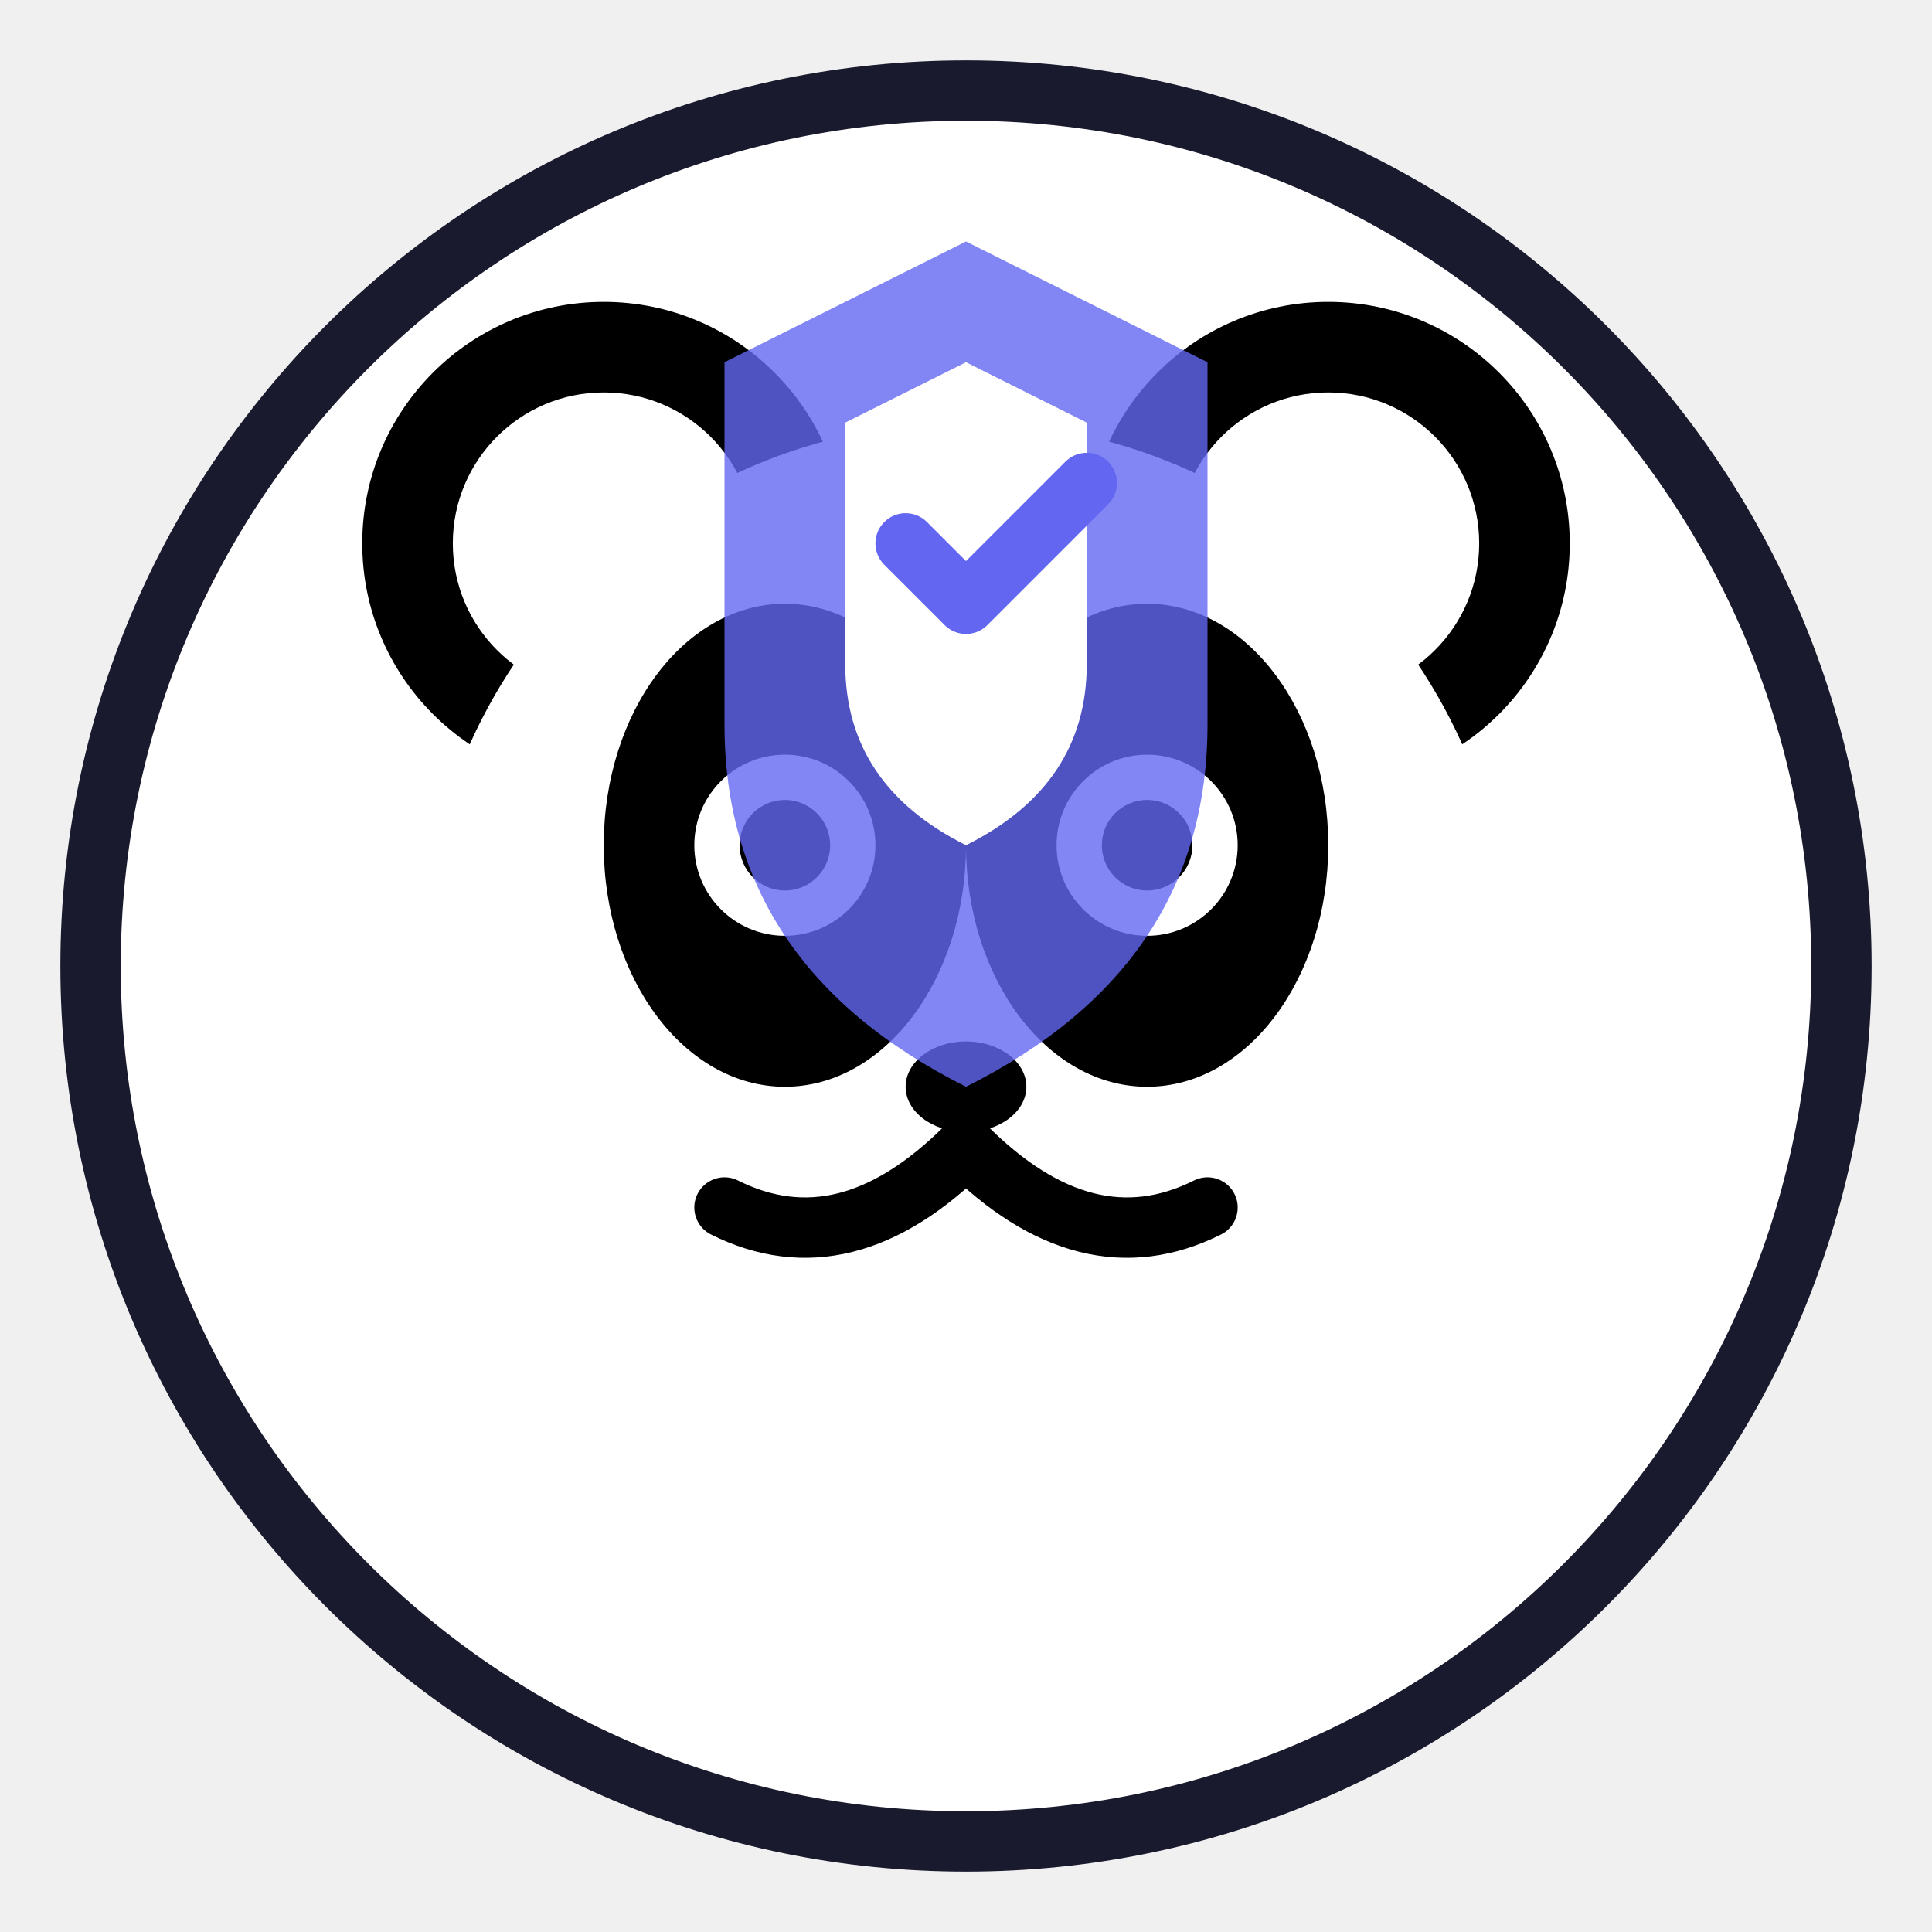
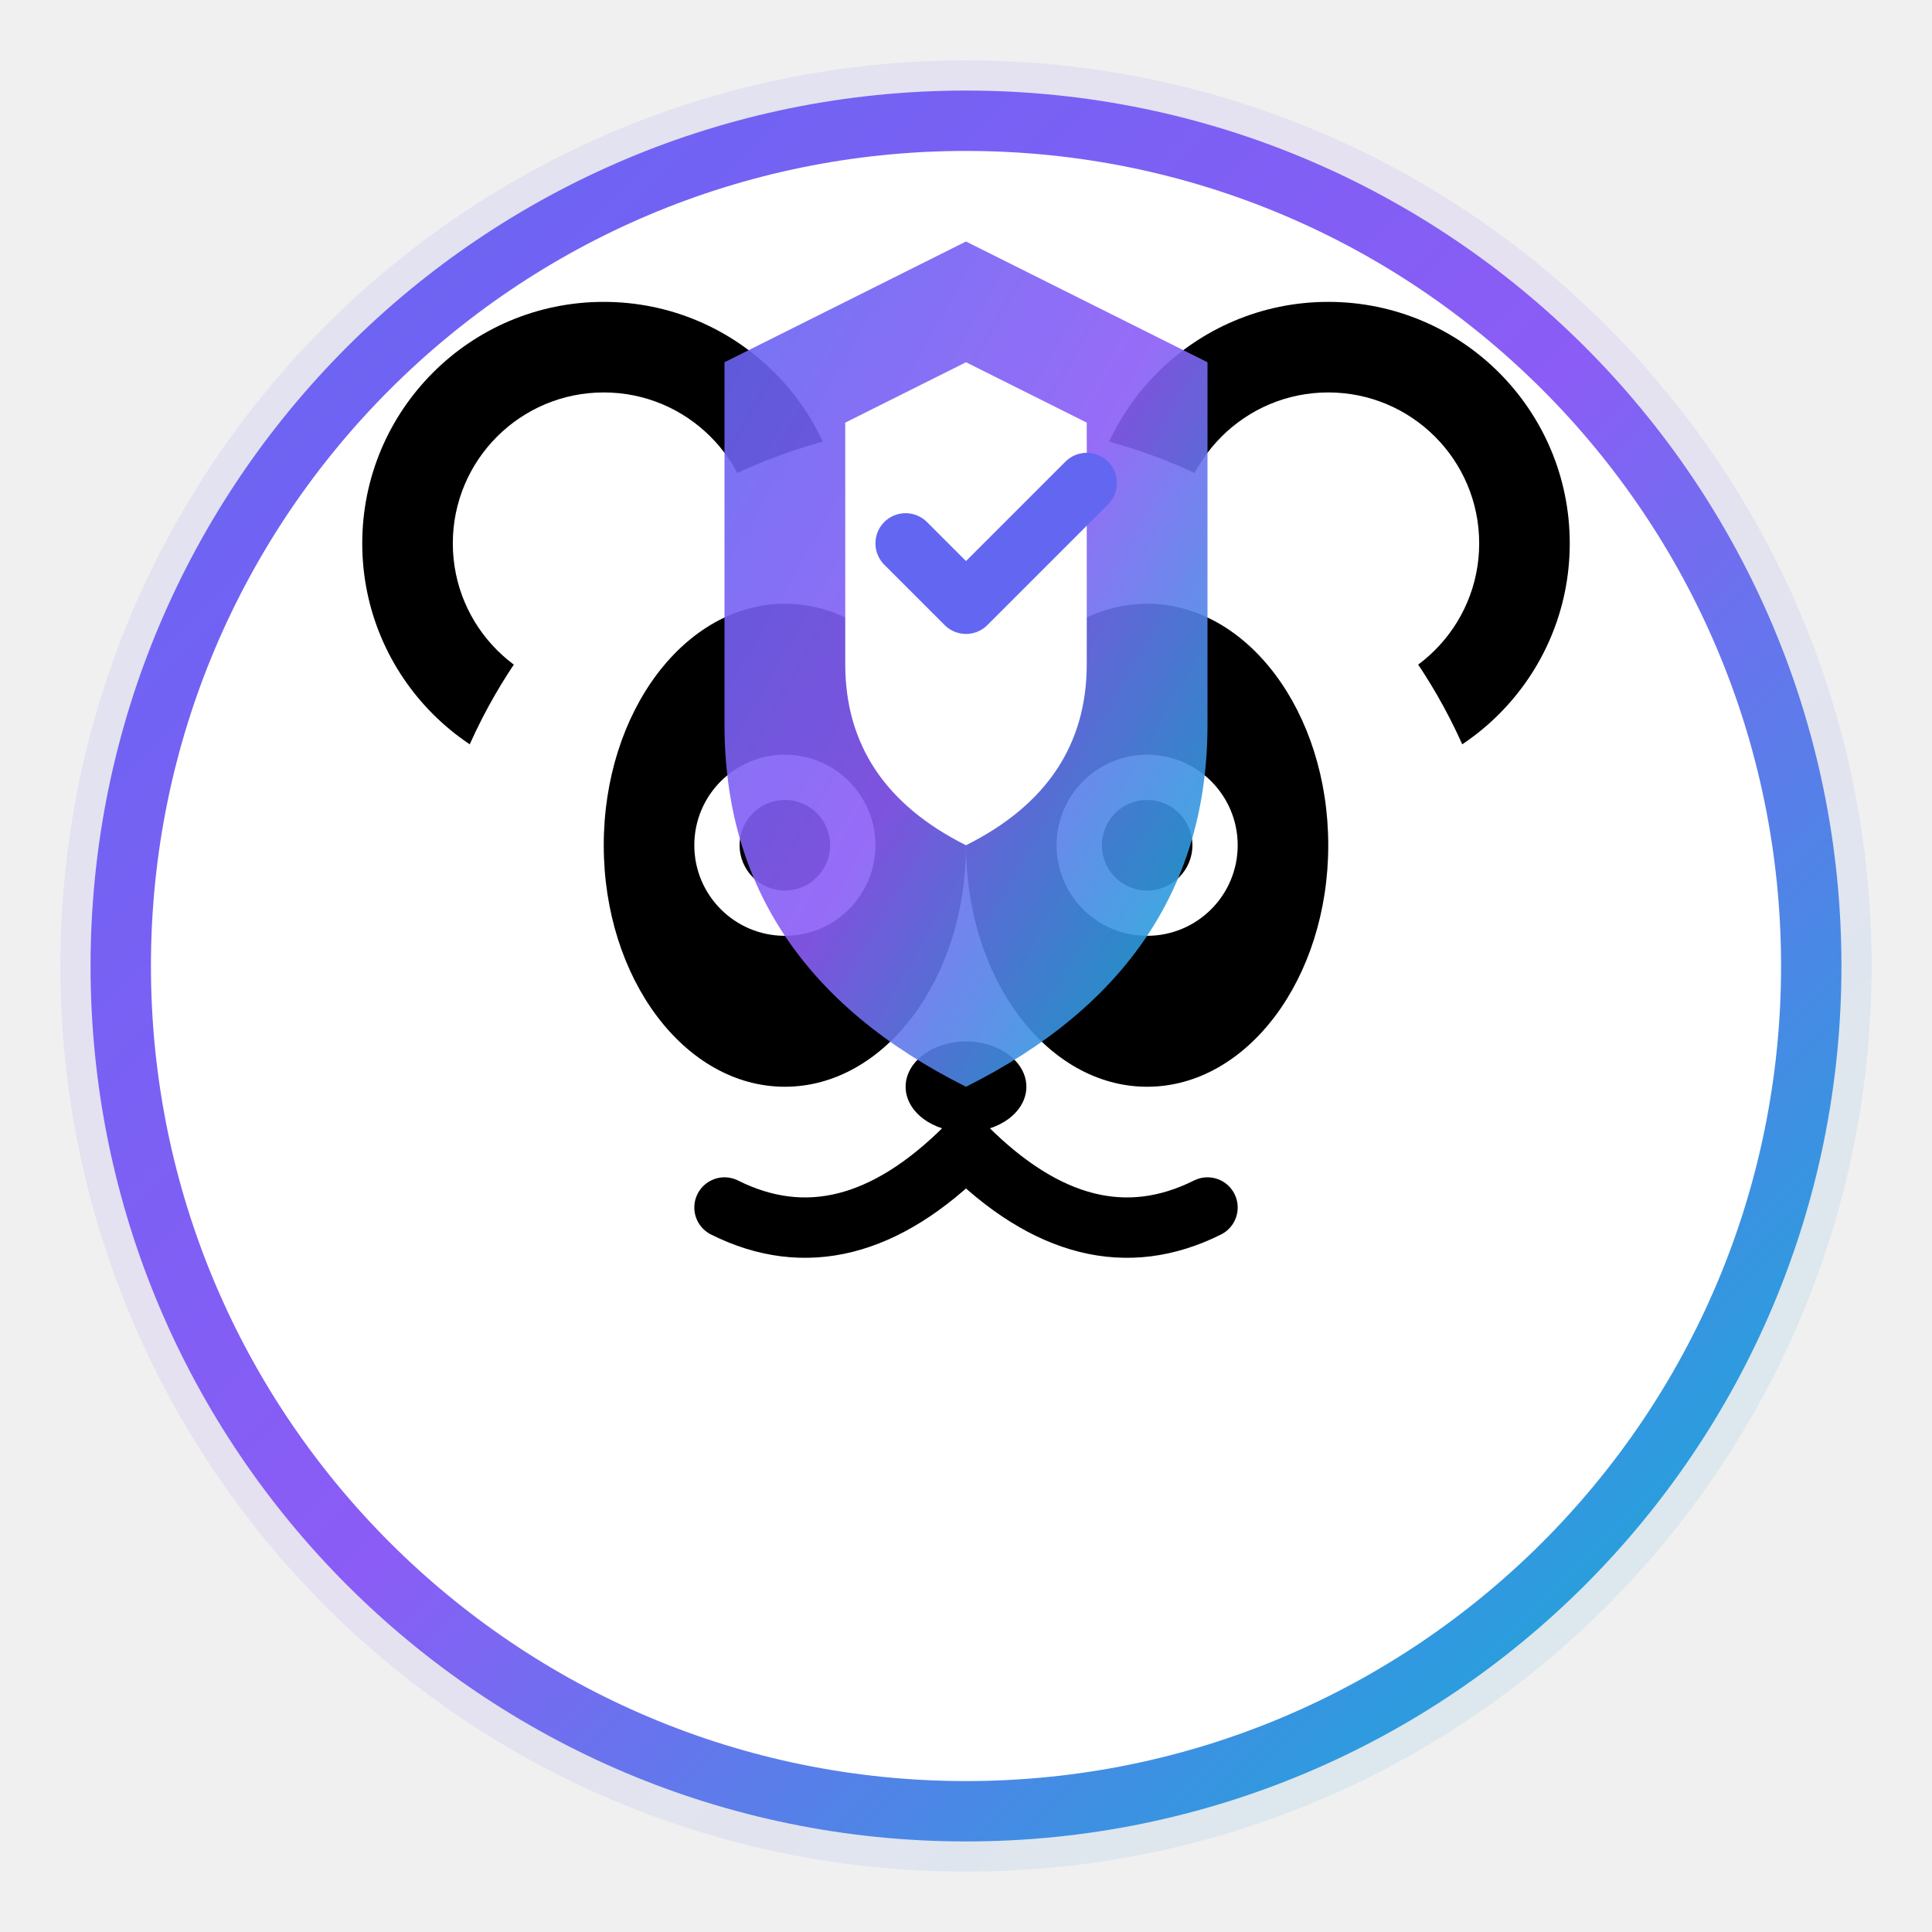
- <svg xmlns="http://www.w3.org/2000/svg" width="64" height="64" viewBox="0 0 64 64" fill="none">
-   <circle cx="32" cy="32" r="30" fill="#1a1a2e" />
-   <circle cx="32" cy="32" r="28" fill="#ffffff" />
+ <svg xmlns="http://www.w3.org/2000/svg" viewBox="0 0 64 64" fill="none">
+   <defs>
+     <linearGradient id="shieldGradient" x1="0%" y1="0%" x2="100%" y2="100%">
+       <stop offset="0%" stop-color="#6366f1" />
+       <stop offset="50%" stop-color="#8b5cf6" />
+       <stop offset="100%" stop-color="#06b6d4" />
+     </linearGradient>
+   </defs>
+   <circle cx="32" cy="32" r="30" fill="url(#shieldGradient)" opacity="0.1" />
+   <circle cx="32" cy="32" r="28" fill="#ffffff" stroke="url(#shieldGradient)" stroke-width="2" />
  <circle cx="20" cy="18" r="8" fill="#000000" />
  <circle cx="44" cy="18" r="8" fill="#000000" />
  <circle cx="20" cy="18" r="5" fill="#ffffff" />
  <circle cx="44" cy="18" r="5" fill="#ffffff" />
  <circle cx="32" cy="32" r="18" fill="#ffffff" />
  <ellipse cx="26" cy="28" rx="6" ry="8" fill="#000000" />
  <ellipse cx="38" cy="28" rx="6" ry="8" fill="#000000" />
  <circle cx="26" cy="28" r="3" fill="#ffffff" />
  <circle cx="38" cy="28" r="3" fill="#ffffff" />
  <circle cx="26" cy="28" r="1.5" fill="#000000" />
  <circle cx="38" cy="28" r="1.5" fill="#000000" />
  <ellipse cx="32" cy="36" rx="2" ry="1.5" fill="#000000" />
  <path d="M32 38 Q28 42 24 40" stroke="#000000" stroke-width="2" fill="none" stroke-linecap="round" />
  <path d="M32 38 Q36 42 40 40" stroke="#000000" stroke-width="2" fill="none" stroke-linecap="round" />
-   <path d="M32 8 L40 12 L40 24 Q40 32 32 36 Q24 32 24 24 L24 12 Z" fill="#6366f1" opacity="0.8" />
+   <path d="M32 8 L40 12 L40 24 Q40 32 32 36 Q24 32 24 24 L24 12 Z" fill="url(#shieldGradient)" opacity="0.9" />
  <path d="M32 12 L36 14 L36 22 Q36 26 32 28 Q28 26 28 22 L28 14 Z" fill="#ffffff" />
  <path d="M30 18 L32 20 L36 16" stroke="#6366f1" stroke-width="2" fill="none" stroke-linecap="round" stroke-linejoin="round" />
</svg>
